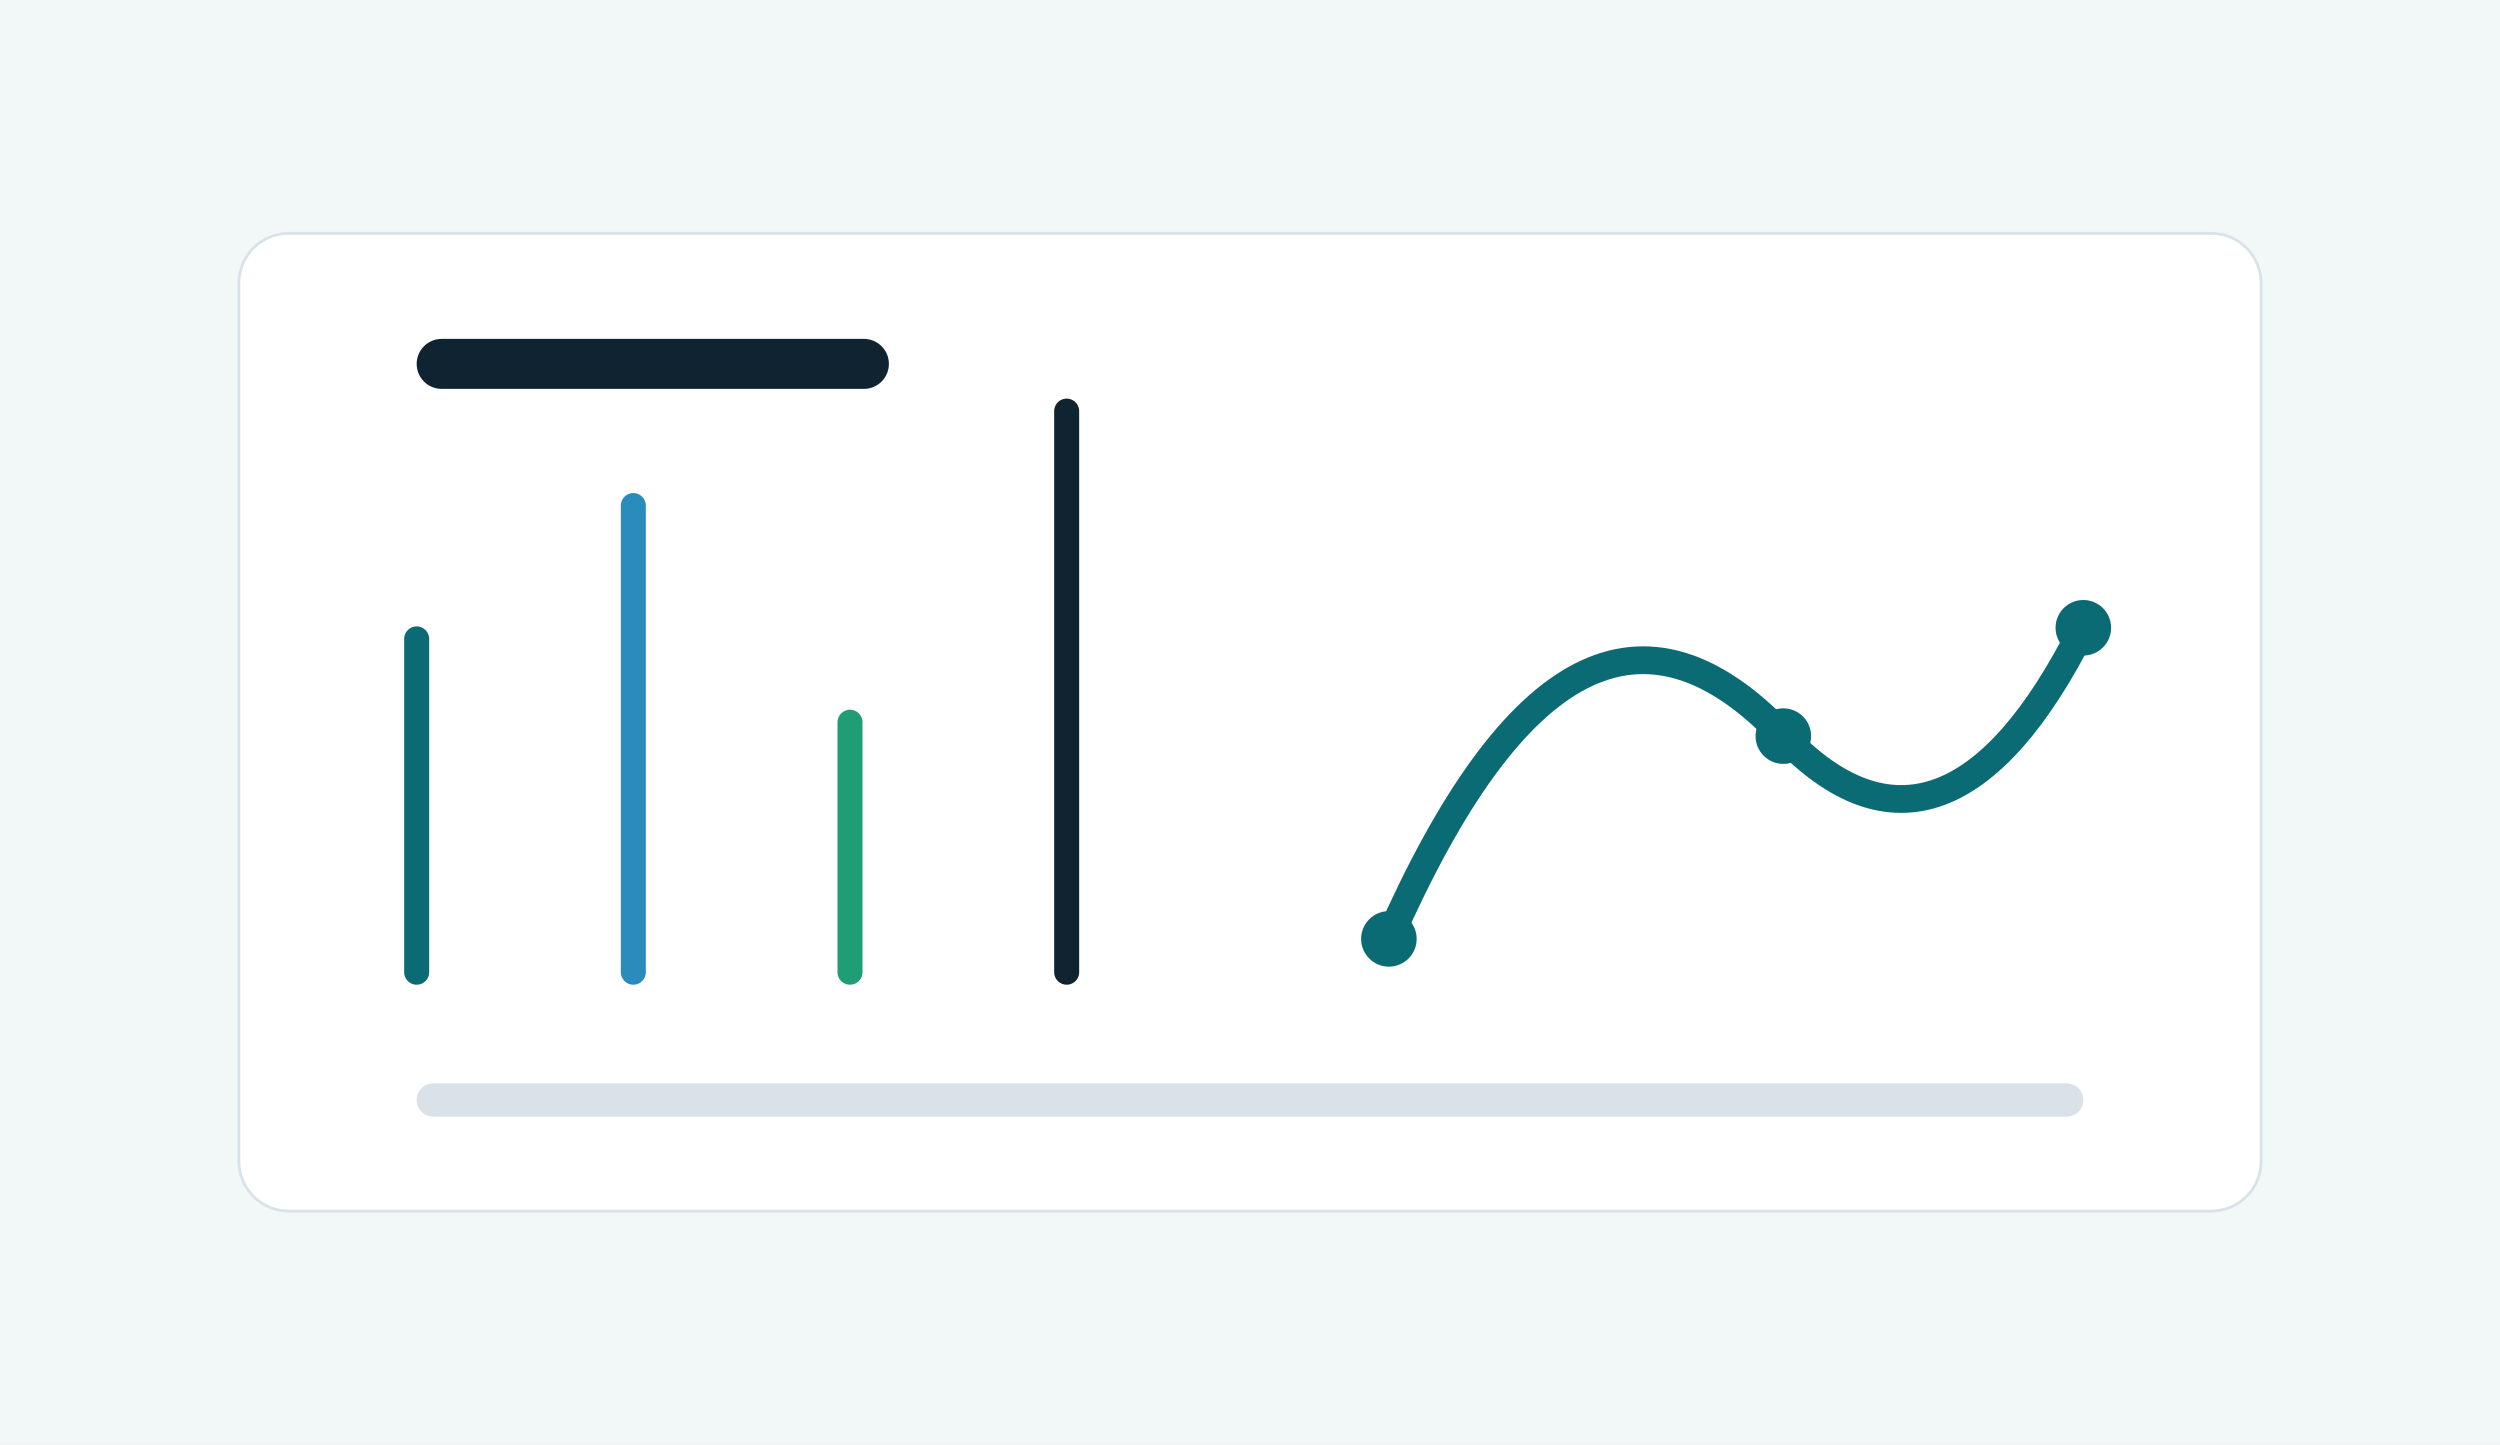
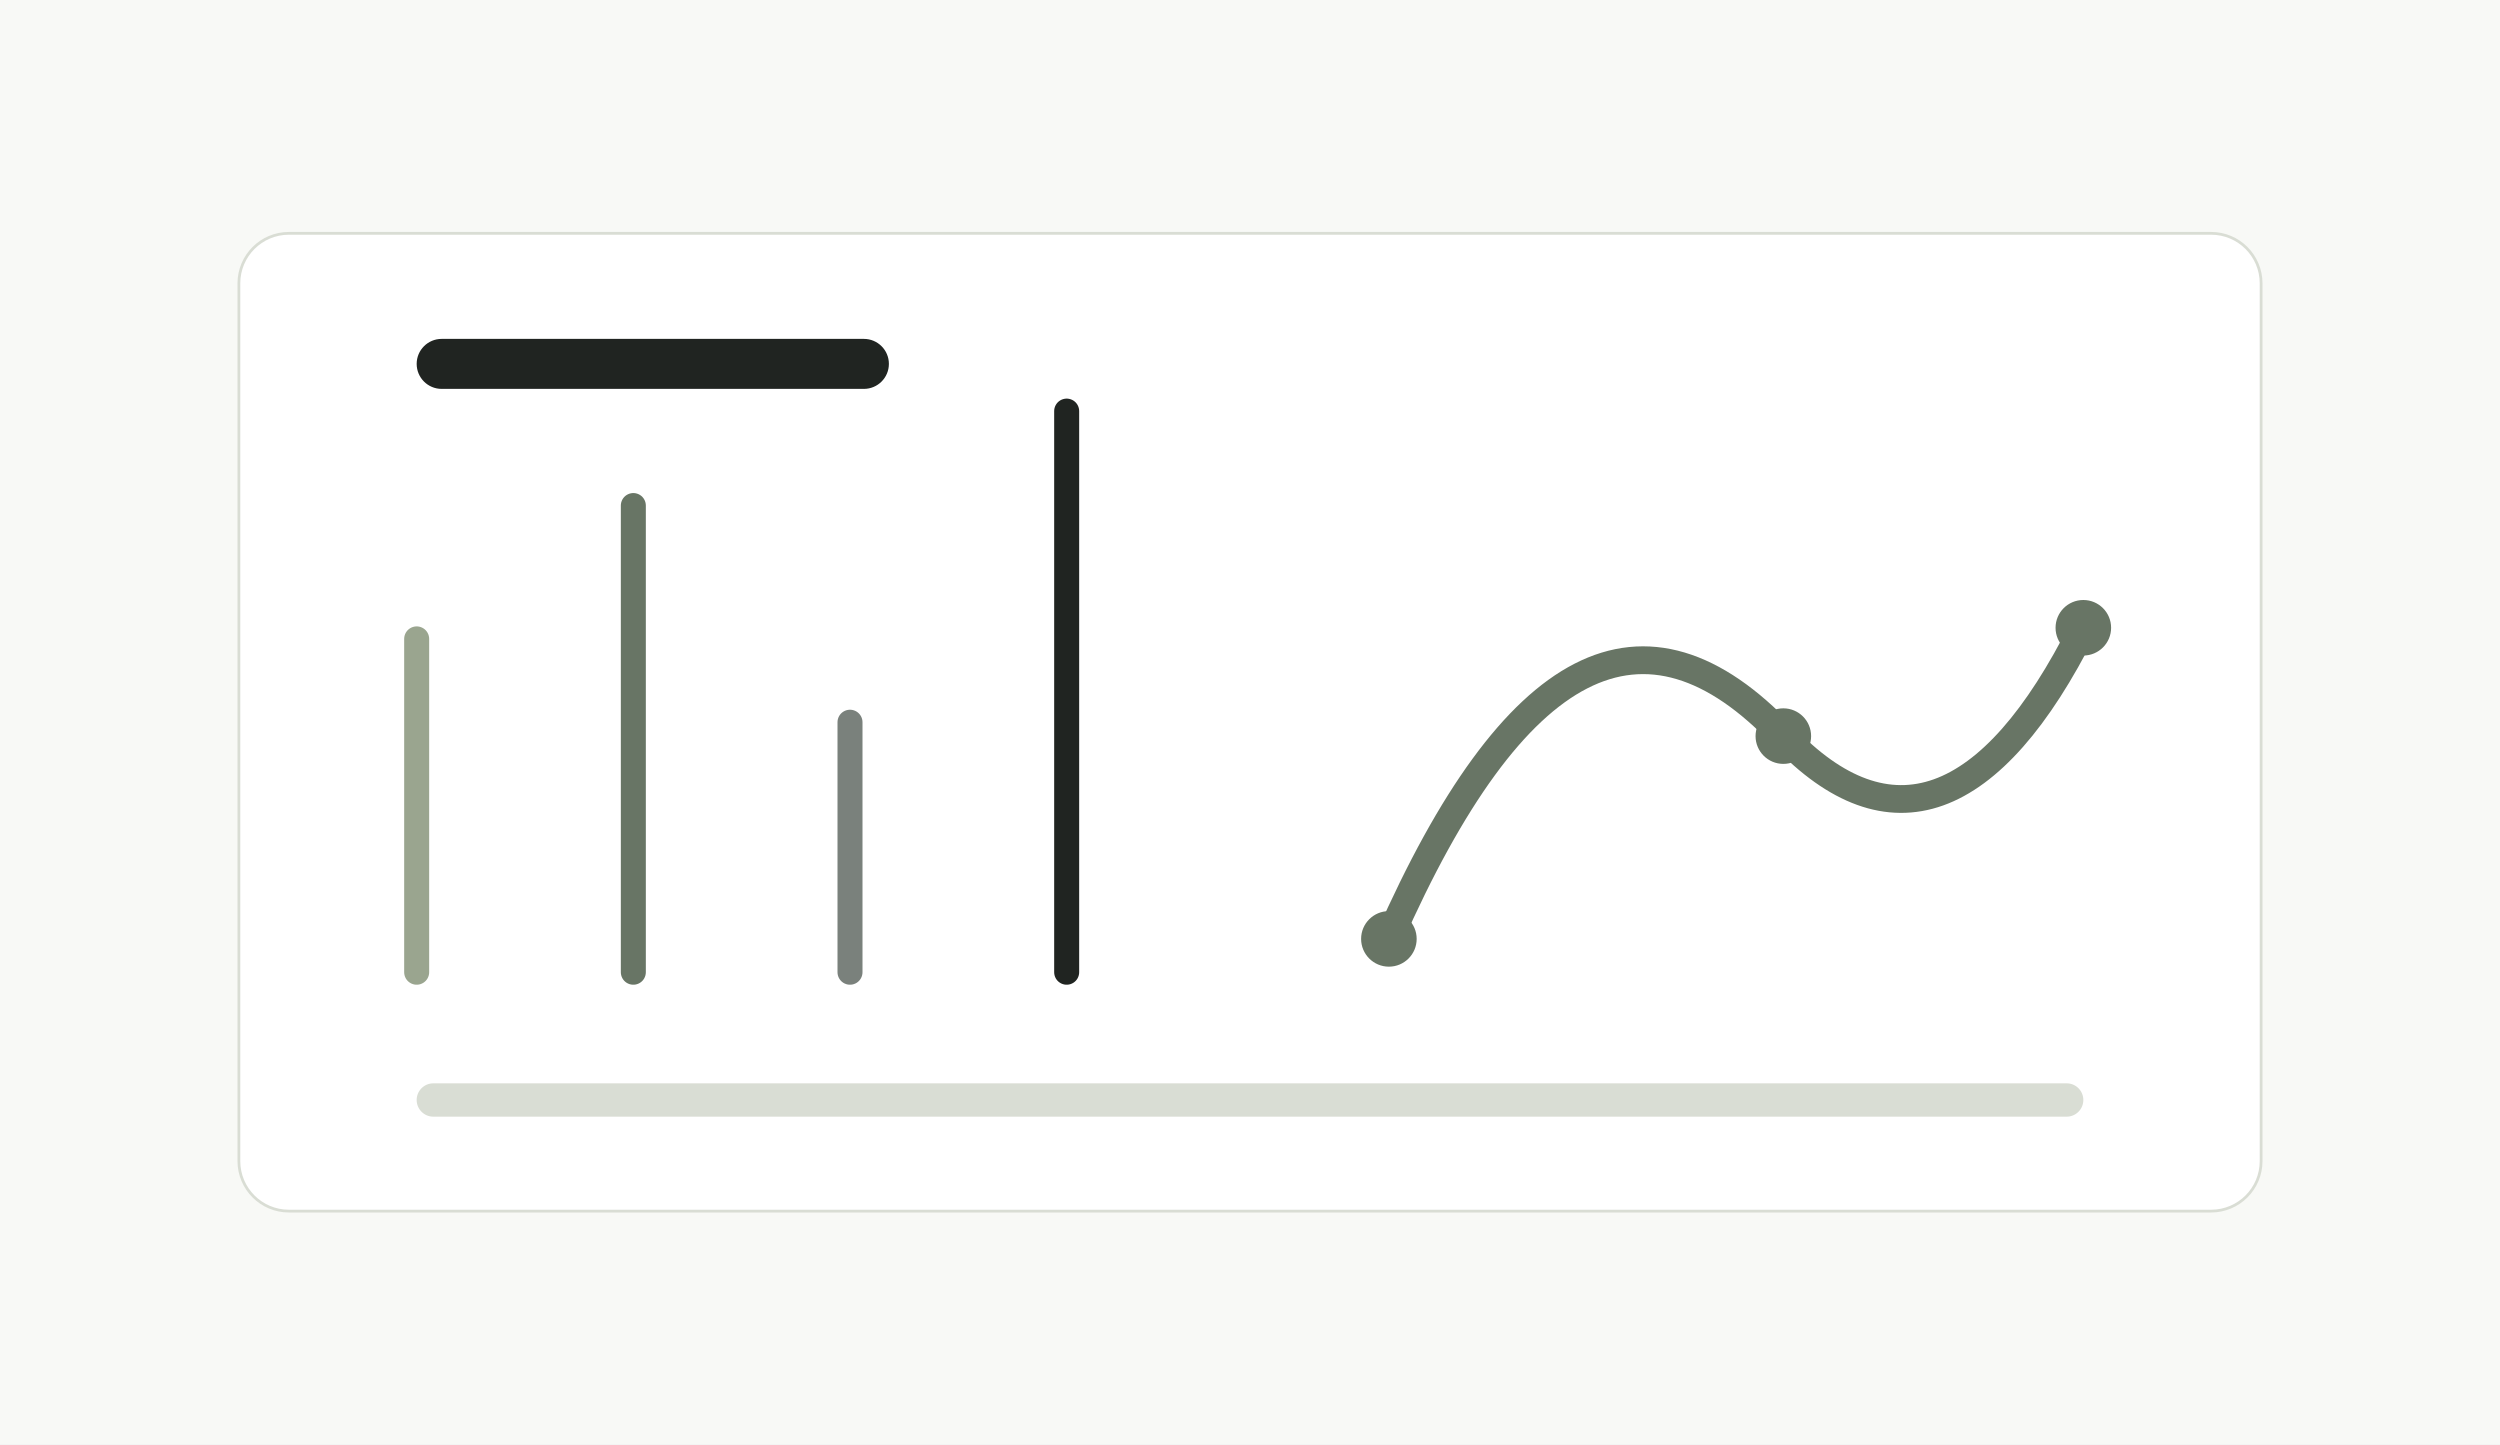
<svg xmlns="http://www.w3.org/2000/svg" width="900" height="520" viewBox="0 0 900 520" role="img" aria-labelledby="title">
-   <rect width="900" height="520" fill="#f2f7f8" />
-   <rect x="86" y="84" width="728" height="352" rx="18" fill="#ffffff" stroke="#d8e2e8" />
+   <rect width="900" height="520" fill="#f8f9f6" />
+   <rect x="86" y="84" width="728" height="352" rx="18" fill="#ffffff" stroke="#d9ddd4" />
  <g fill="none" stroke-linecap="round" stroke-width="9">
-     <path d="M150 350V230" stroke="#0b6b74" />
-     <path d="M228 350V182" stroke="#2a8bbd" />
-     <path d="M306 350V260" stroke="#1f9d75" />
-     <path d="M384 350V148" stroke="#0f2430" />
+     <path d="M150 350V230" stroke="#9aa58f" />
+     <path d="M228 350V182" stroke="#687565" />
+     <path d="M306 350V260" stroke="#7a817c" />
+     <path d="M384 350V148" stroke="#202421" />
  </g>
-   <path d="M500 338c45-102 92-126 142-73 38 40 75 27 108-39" fill="none" stroke="#0b6b74" stroke-width="10" stroke-linecap="round" />
-   <circle cx="500" cy="338" r="10" fill="#0b6b74" />
-   <circle cx="642" cy="265" r="10" fill="#0b6b74" />
-   <circle cx="750" cy="226" r="10" fill="#0b6b74" />
-   <rect x="150" y="122" width="170" height="18" rx="9" fill="#0f2430" />
-   <rect x="150" y="390" width="600" height="12" rx="6" fill="#d8e2e8" />
+   <path d="M500 338c45-102 92-126 142-73 38 40 75 27 108-39" fill="none" stroke="#687565" stroke-width="10" stroke-linecap="round" />
+   <circle cx="500" cy="338" r="10" fill="#687565" />
+   <circle cx="642" cy="265" r="10" fill="#687565" />
+   <circle cx="750" cy="226" r="10" fill="#687565" />
+   <rect x="150" y="122" width="170" height="18" rx="9" fill="#202421" />
+   <rect x="150" y="390" width="600" height="12" rx="6" fill="#d9ddd4" />
</svg>
